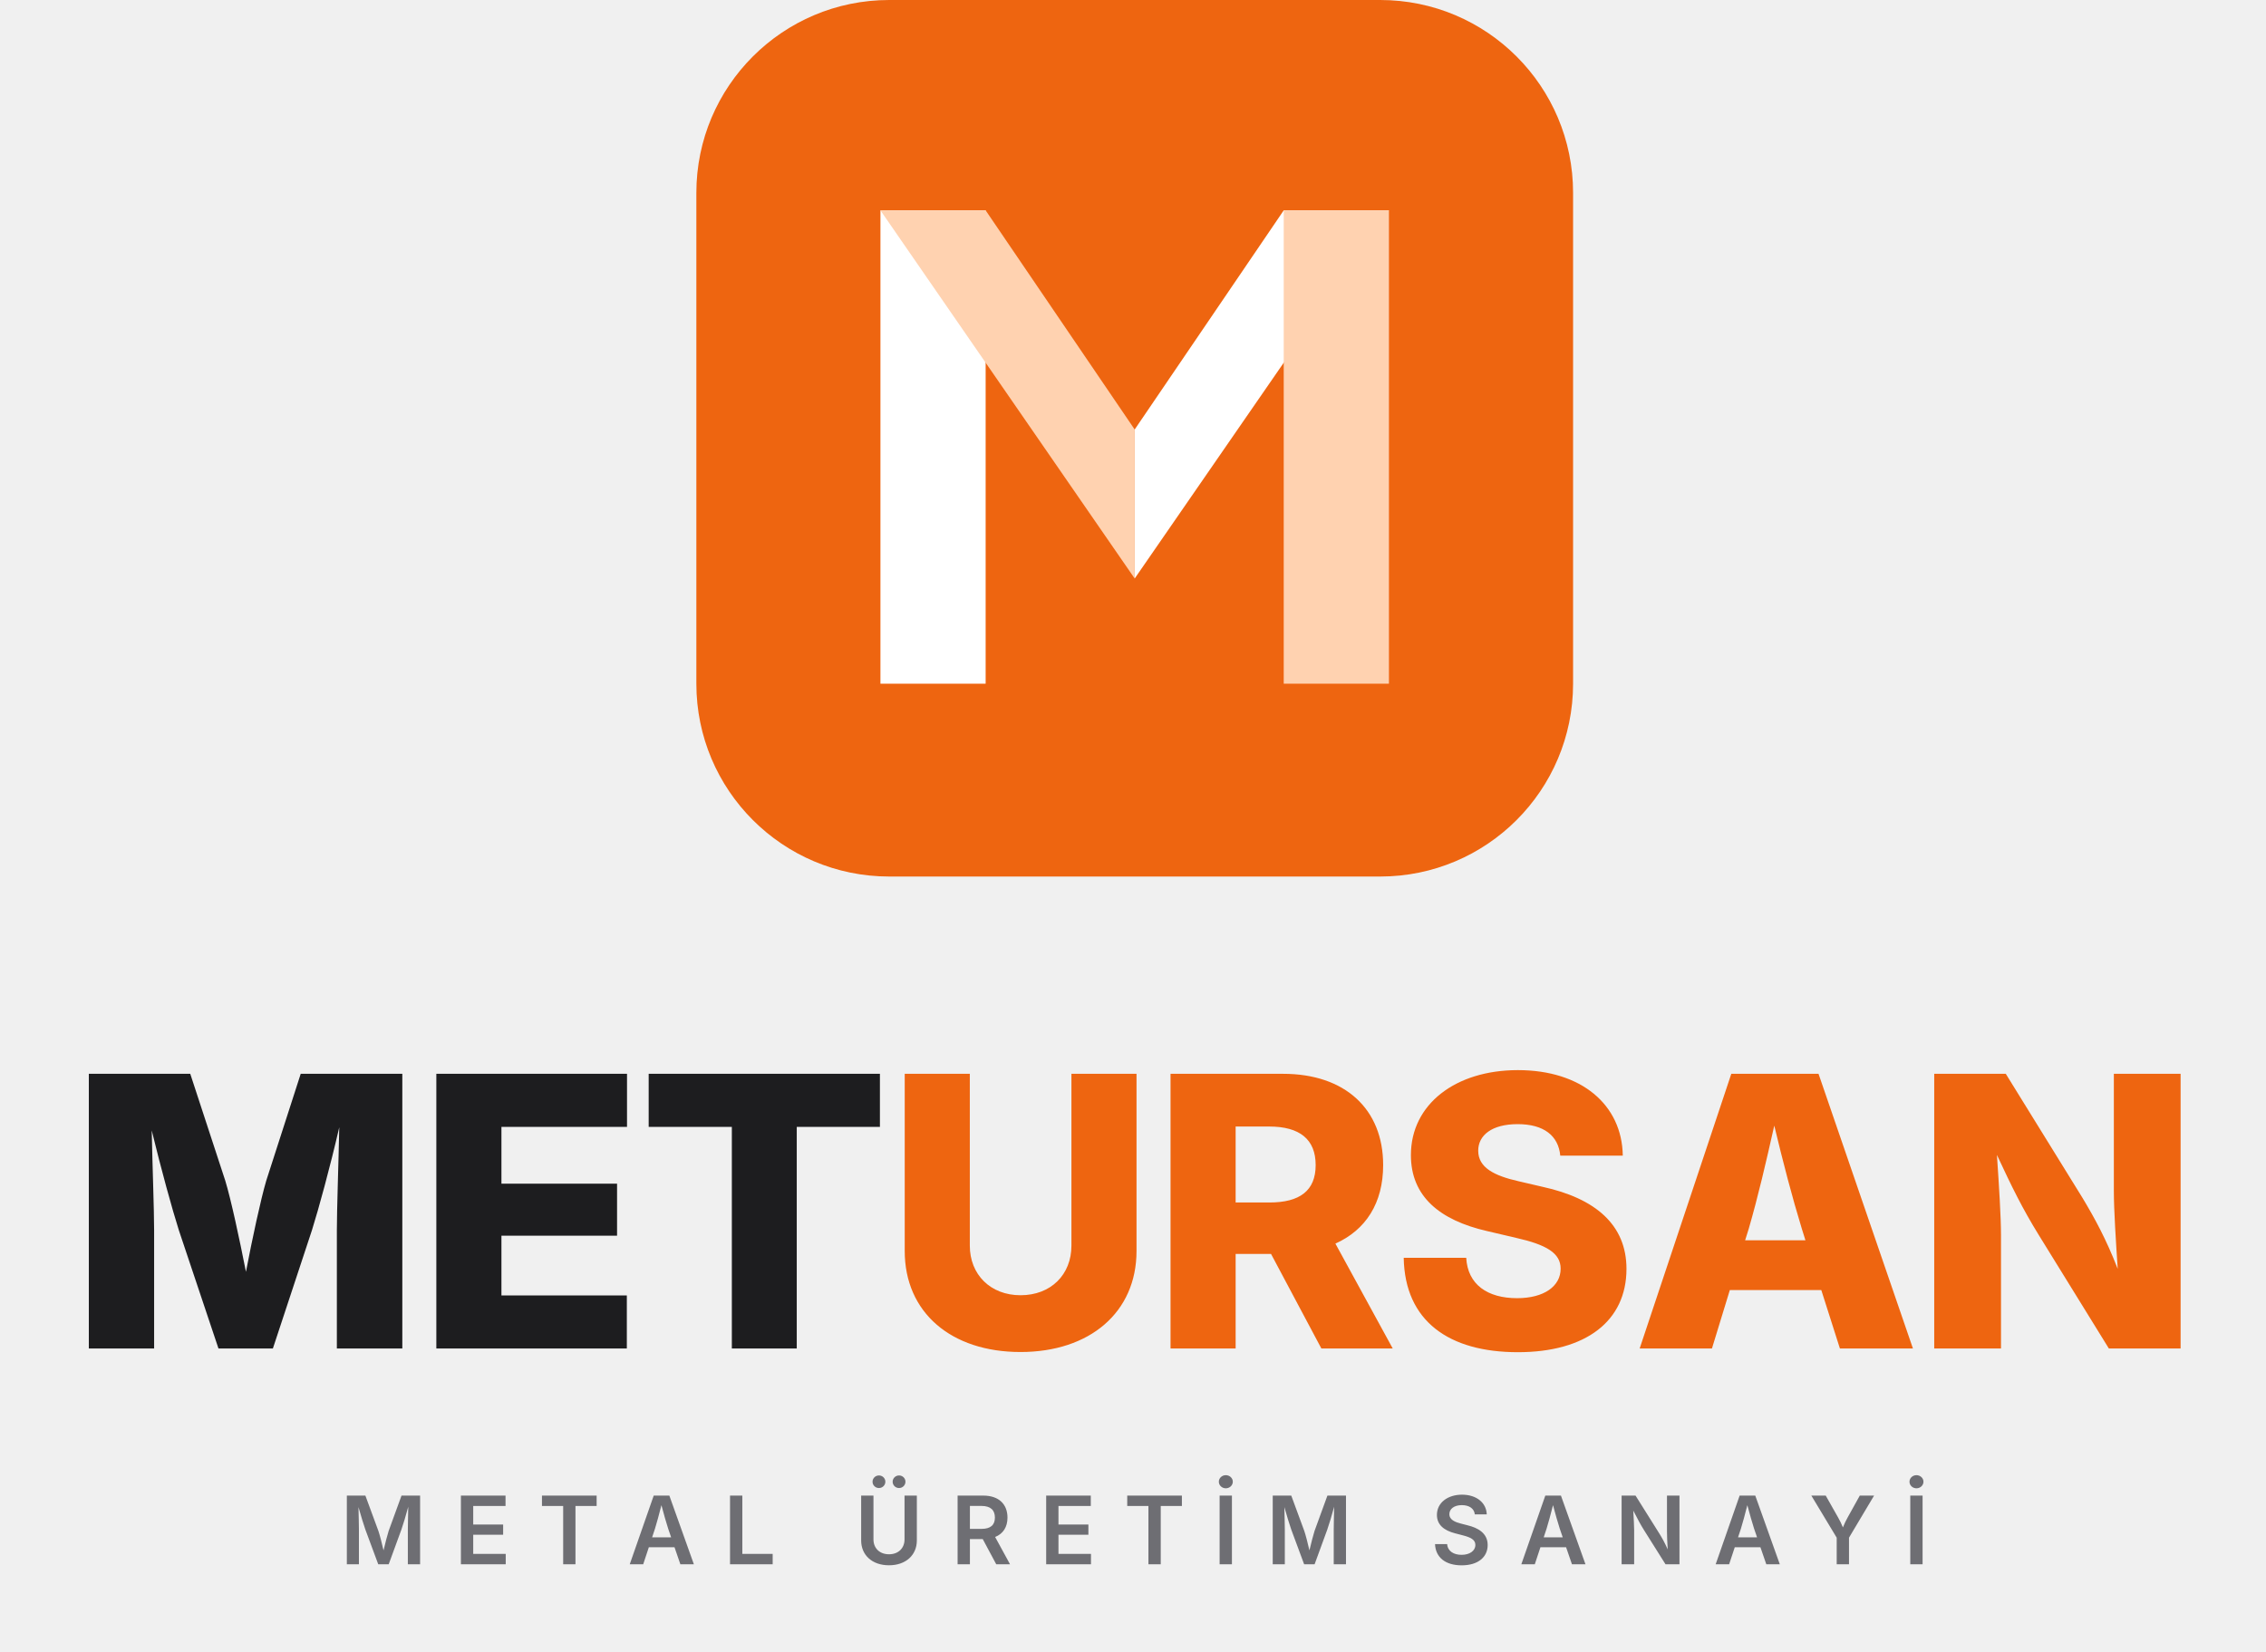
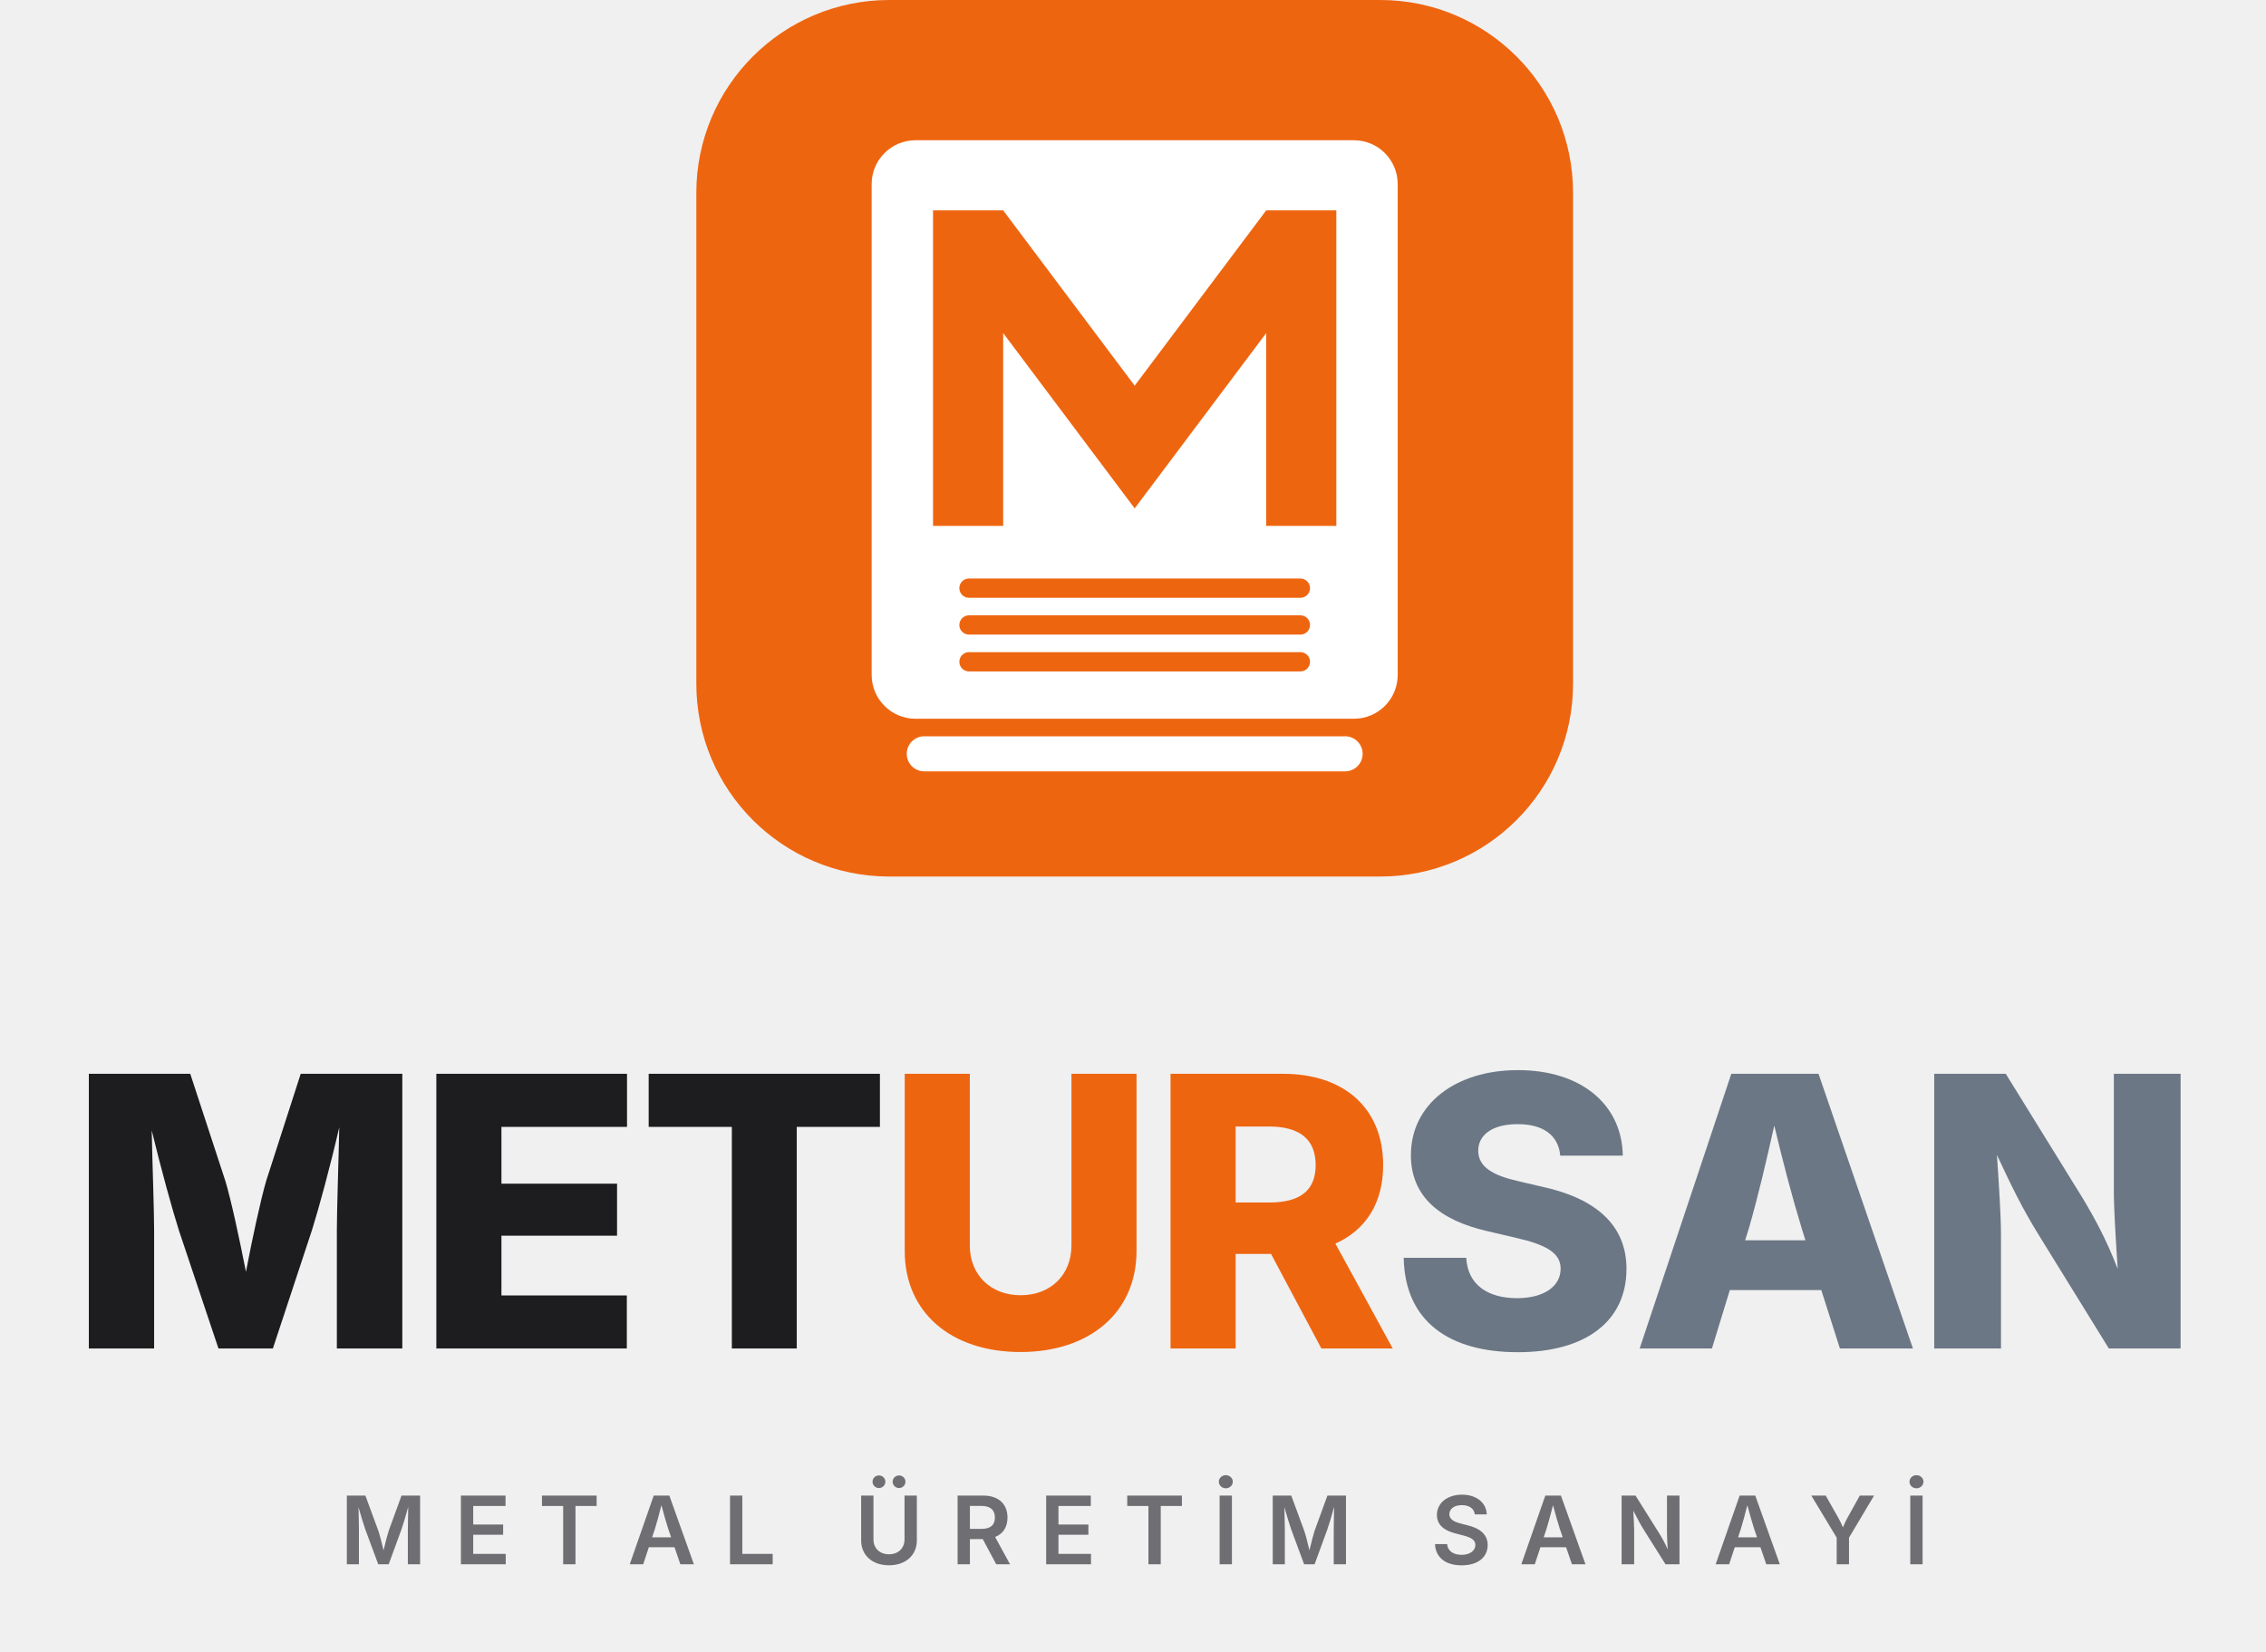
<svg xmlns="http://www.w3.org/2000/svg" viewBox="0 0 336 245" width="336" height="245" role="img" aria-label="Metursan">
-   <rect x="103.255" y="0" width="130" height="130" rx="28.60" fill="#ee6510" />
-   <polygon points="130.55,101.40 130.55,31.20 146.15,31.20 146.15,101.40" fill="#fff" />
-   <polygon points="130.55,31.20 146.15,31.20 168.25,63.70 168.25,85.80" fill="#ffd2b0" />
-   <polygon points="205.95,31.20 190.35,31.20 168.25,63.70 168.25,85.80" fill="#fff" />
-   <polygon points="190.35,31.20 205.95,31.20 205.95,101.40 190.35,101.40" fill="#ffd2b0" />
+   <rect x="103.25" y="0.00" width="130.00" height="130.00" rx="28.60" fill="#ee6510" />
+   <rect x="129.25" y="20.80" width="78.00" height="85.80" rx="6.50" fill="#fff" />
+   <polygon points="138.35,31.20 148.75,31.20 168.25,57.20 187.75,31.20 198.15,31.20 198.15,78.00 187.75,78.00 187.75,49.40 168.25,75.40 148.75,49.40 148.75,78.00 138.35,78.00" fill="#ee6510" />
+   <rect x="142.25" y="85.80" width="52.00" height="2.86" rx="1.43" fill="#ee6510" />
+   <rect x="142.25" y="91.26" width="52.00" height="2.86" rx="1.43" fill="#ee6510" />
+   <rect x="142.25" y="96.72" width="52.00" height="2.86" rx="1.43" fill="#ee6510" />
+   <rect x="134.45" y="109.20" width="67.60" height="5.20" rx="2.60" fill="#fff" />
  <path d="M13.172 200.0H22.852V182.445C22.852 179.41 22.605 173.012 22.496 167.652C23.891 173.395 25.559 179.438 26.516 182.445L32.395 200.0H40.461L46.258 182.445C47.242 179.328 48.965 173.012 50.305 167.188C50.195 172.684 49.949 179.355 49.949 182.445V200.0H59.656V159.258H44.59L39.477 175.117C38.656 177.906 37.398 183.758 36.469 188.625C35.512 183.758 34.254 177.906 33.406 175.117L28.211 159.258H13.172Z M64.7 200.0H92.946V192.125H74.352V183.266H91.497V175.555H74.352V167.133H92.973V159.258H64.7Z M96.185 167.133H108.517V200.0H118.142V167.133H130.474V159.258H96.185Z" fill="#1d1d1f" />
-   <path d="M151.323 200.52C161.577 200.52 168.522 194.641 168.522 185.535V159.258H158.87V184.742C158.87 189.035 155.834 192.098 151.323 192.098C146.866 192.098 143.803 189.035 143.803 184.742V159.258H134.151V185.535C134.151 194.641 141.014 200.52 151.323 200.52Z M173.566 200.0H183.218V185.973H188.468L195.933 200.0H206.515L198.011 184.441C202.523 182.418 205.093 178.426 205.093 172.793C205.093 164.48 199.433 159.258 190.245 159.258H173.566ZM183.218 178.344V167.078H188.195C192.734 167.078 195.085 168.992 195.085 172.793C195.085 176.594 192.734 178.344 188.222 178.344Z M225.066 200.547C235.156 200.547 241.172 195.926 241.172 188.188C241.172 181.68 236.605 177.742 228.73 176.02L225.203 175.199C221.566 174.379 219.188 173.176 219.188 170.66C219.188 168.391 221.184 166.723 225.039 166.723C228.922 166.723 231.082 168.445 231.355 171.398H240.625C240.516 163.852 234.5 158.711 225.066 158.711C215.824 158.711 209.207 163.77 209.207 171.316C209.207 177.441 213.473 180.969 220.5 182.582L224.82 183.594C229.277 184.605 231.41 185.836 231.41 188.16C231.41 190.758 228.949 192.535 224.957 192.535C220.555 192.535 217.629 190.512 217.41 186.547H208.141C208.305 195.953 214.867 200.547 225.066 200.547Z M243.126 200.0H253.845L256.497 191.332H270.059L272.821 200.0H283.649L269.649 159.258H256.716ZM258.766 183.949 259.313 182.199C260.653 177.578 261.856 172.438 263.087 166.941C264.399 172.41 265.739 177.551 267.161 182.199L267.708 183.949Z M286.806 200.0H296.705V183.129C296.705 180.559 296.431 176.129 296.103 171.289C298.373 176.156 299.877 179.219 302.283 183.129L312.701 200.0H323.337V159.258H313.439V176.594C313.439 179.438 313.74 184.113 314.013 188.188C312.291 183.758 310.595 180.668 308.791 177.66L297.416 159.258H286.806Z" fill="#ee6510" />
+   <path d="M151.323 200.52C161.577 200.52 168.522 194.641 168.522 185.535V159.258H158.87V184.742C158.87 189.035 155.834 192.098 151.323 192.098C146.866 192.098 143.803 189.035 143.803 184.742V159.258H134.151V185.535C134.151 194.641 141.014 200.52 151.323 200.52Z M173.566 200.0H183.218V185.973H188.468L195.933 200.0H206.515L198.011 184.441C202.523 182.418 205.093 178.426 205.093 172.793C205.093 164.48 199.433 159.258 190.245 159.258H173.566ZM183.218 178.344V167.078H188.195C192.734 167.078 195.085 168.992 195.085 172.793C195.085 176.594 192.734 178.344 188.222 178.344Z" fill="#ee6510" />
+   <path d="M225.066 200.547C235.156 200.547 241.172 195.926 241.172 188.188C241.172 181.68 236.605 177.742 228.73 176.02L225.203 175.199C221.566 174.379 219.188 173.176 219.188 170.66C219.188 168.391 221.184 166.723 225.039 166.723C228.922 166.723 231.082 168.445 231.355 171.398H240.625C240.516 163.852 234.5 158.711 225.066 158.711C215.824 158.711 209.207 163.77 209.207 171.316C209.207 177.441 213.473 180.969 220.5 182.582L224.82 183.594C229.277 184.605 231.41 185.836 231.41 188.16C231.41 190.758 228.949 192.535 224.957 192.535C220.555 192.535 217.629 190.512 217.41 186.547H208.141C208.305 195.953 214.867 200.547 225.066 200.547Z M243.126 200.0H253.845L256.497 191.332H270.059L272.821 200.0H283.649L269.649 159.258H256.716ZM258.766 183.949 259.313 182.199C260.653 177.578 261.856 172.438 263.087 166.941C264.399 172.41 265.739 177.551 267.161 182.199L267.708 183.949Z M286.806 200.0H296.705V183.129C296.705 180.559 296.431 176.129 296.103 171.289C298.373 176.156 299.877 179.219 302.283 183.129L312.701 200.0H323.337V159.258H313.439V176.594C313.439 179.438 313.74 184.113 314.013 188.188C312.291 183.758 310.595 180.668 308.791 177.66L297.416 159.258H286.806Z" fill="#6b7785" />
  <path d="M51.43 232.0H53.221V226.859C53.221 226.087 53.18 224.679 53.153 223.523C53.529 224.836 53.939 226.196 54.178 226.859L56.085 232.0H57.637L59.517 226.859C59.756 226.176 60.187 224.774 60.535 223.469C60.515 224.679 60.474 226.101 60.474 226.859V232.0H62.292V221.814H59.537L57.623 227.071C57.425 227.68 57.111 228.938 56.871 229.942C56.639 228.924 56.318 227.673 56.113 227.071L54.178 221.814H51.43Z M68.343 232.0H74.988V230.462H70.168V227.618H74.605V226.101H70.168V223.353H74.96V221.814H68.343Z M80.362 223.353H83.506V232.0H85.331V223.353H88.469V221.814H80.362Z M93.378 232.0H95.374L96.208 229.478H100.016L100.884 232.0H102.887L99.25 221.814H96.933ZM96.694 228.008 97.124 226.709C97.405 225.8 97.712 224.658 98.075 223.236C98.45 224.645 98.772 225.772 99.073 226.709L99.517 228.008Z M108.247 232.0H114.571V230.462H110.073V221.814H108.247Z  M131.82 232.15C134.301 232.15 135.949 230.646 135.949 228.466V221.814H134.123V228.315C134.123 229.594 133.228 230.517 131.82 230.517C130.411 230.517 129.516 229.594 129.516 228.315V221.814H127.691V228.466C127.691 230.646 129.325 232.15 131.82 232.15ZM130.329 220.693C130.856 220.693 131.28 220.276 131.28 219.757C131.28 219.244 130.856 218.827 130.329 218.827C129.803 218.827 129.379 219.244 129.379 219.757C129.379 220.276 129.803 220.693 130.329 220.693ZM133.31 220.693C133.836 220.693 134.26 220.276 134.26 219.757C134.26 219.244 133.836 218.827 133.31 218.827C132.783 218.827 132.36 219.244 132.36 219.757C132.36 220.276 132.783 220.693 133.31 220.693Z M141.992 232.0H143.818V228.261H145.718L147.721 232.0H149.765L147.557 227.953C148.76 227.475 149.389 226.456 149.389 225.075C149.389 223.134 148.145 221.814 145.8 221.814H141.992ZM143.818 226.75V223.346H145.52C146.908 223.346 147.523 223.988 147.523 225.075C147.523 226.155 146.908 226.75 145.533 226.75Z M155.125 232.0H161.77V230.462H156.95V227.618H161.387V226.101H156.95V223.353H161.742V221.814H155.125Z M167.144 223.353H170.288V232.0H172.114V223.353H175.251V221.814H167.144Z M182.669 221.814H180.844V232.0H182.669ZM181.76 220.734C182.327 220.734 182.799 220.297 182.799 219.757C182.799 219.217 182.327 218.786 181.76 218.786C181.193 218.786 180.728 219.217 180.728 219.757C180.728 220.297 181.193 220.734 181.76 220.734Z M188.72 232.0H190.511V226.859C190.511 226.087 190.47 224.679 190.443 223.523C190.819 224.836 191.229 226.196 191.468 226.859L193.375 232.0H194.927L196.807 226.859C197.046 226.176 197.477 224.774 197.825 223.469C197.805 224.679 197.764 226.101 197.764 226.859V232.0H199.582V221.814H196.827L194.913 227.071C194.715 227.68 194.401 228.938 194.161 229.942C193.929 228.924 193.608 227.673 193.403 227.071L191.468 221.814H188.72Z  M216.736 232.157C219.169 232.157 220.591 230.934 220.591 229.143C220.591 227.365 219.108 226.579 217.597 226.217L216.647 225.971C215.82 225.766 214.91 225.424 214.91 224.569C214.91 223.797 215.608 223.229 216.756 223.229C217.857 223.229 218.595 223.735 218.684 224.604H220.454C220.407 222.901 218.957 221.678 216.783 221.678C214.651 221.678 213.065 222.881 213.065 224.679C213.065 226.114 214.07 226.976 215.772 227.413L216.927 227.714C218.028 228.001 218.766 228.336 218.766 229.129C218.766 230.004 217.925 230.599 216.722 230.599C215.574 230.599 214.664 230.079 214.582 229.006H212.784C212.867 231.016 214.364 232.157 216.736 232.157Z M225.582 232.0H227.578L228.412 229.478H232.22L233.088 232.0H235.091L231.454 221.814H229.137ZM228.898 228.008 229.328 226.709C229.609 225.8 229.916 224.658 230.279 223.236C230.655 224.645 230.976 225.772 231.277 226.709L231.721 228.008Z M240.451 232.0H242.311V226.941C242.311 226.374 242.249 225.301 242.181 224.043C242.865 225.369 243.247 226.094 243.781 226.948L246.959 232.0H249.031V221.814H247.178V227.16C247.178 227.782 247.219 228.814 247.287 229.799C246.843 228.78 246.399 228.008 246.036 227.427L242.516 221.814H240.451Z M254.398 232.0H256.394L257.228 229.478H261.035L261.904 232.0H263.907L260.27 221.814H257.952ZM257.713 228.008 258.144 226.709C258.424 225.8 258.732 224.658 259.094 223.236C259.47 224.645 259.791 225.772 260.092 226.709L260.536 228.008Z M272.343 232.0H274.168V228.056L277.887 221.814H275.768L273.984 225.027C273.717 225.513 273.492 225.95 273.266 226.531C273.04 225.964 272.815 225.526 272.534 225.027L270.716 221.814H268.583L272.343 228.056Z M285.079 221.814H283.254V232.0H285.079ZM284.17 220.734C284.738 220.734 285.209 220.297 285.209 219.757C285.209 219.217 284.738 218.786 284.17 218.786C283.603 218.786 283.138 219.217 283.138 219.757C283.138 220.297 283.603 220.734 284.17 220.734Z" fill="#6e6e73" />
</svg>
